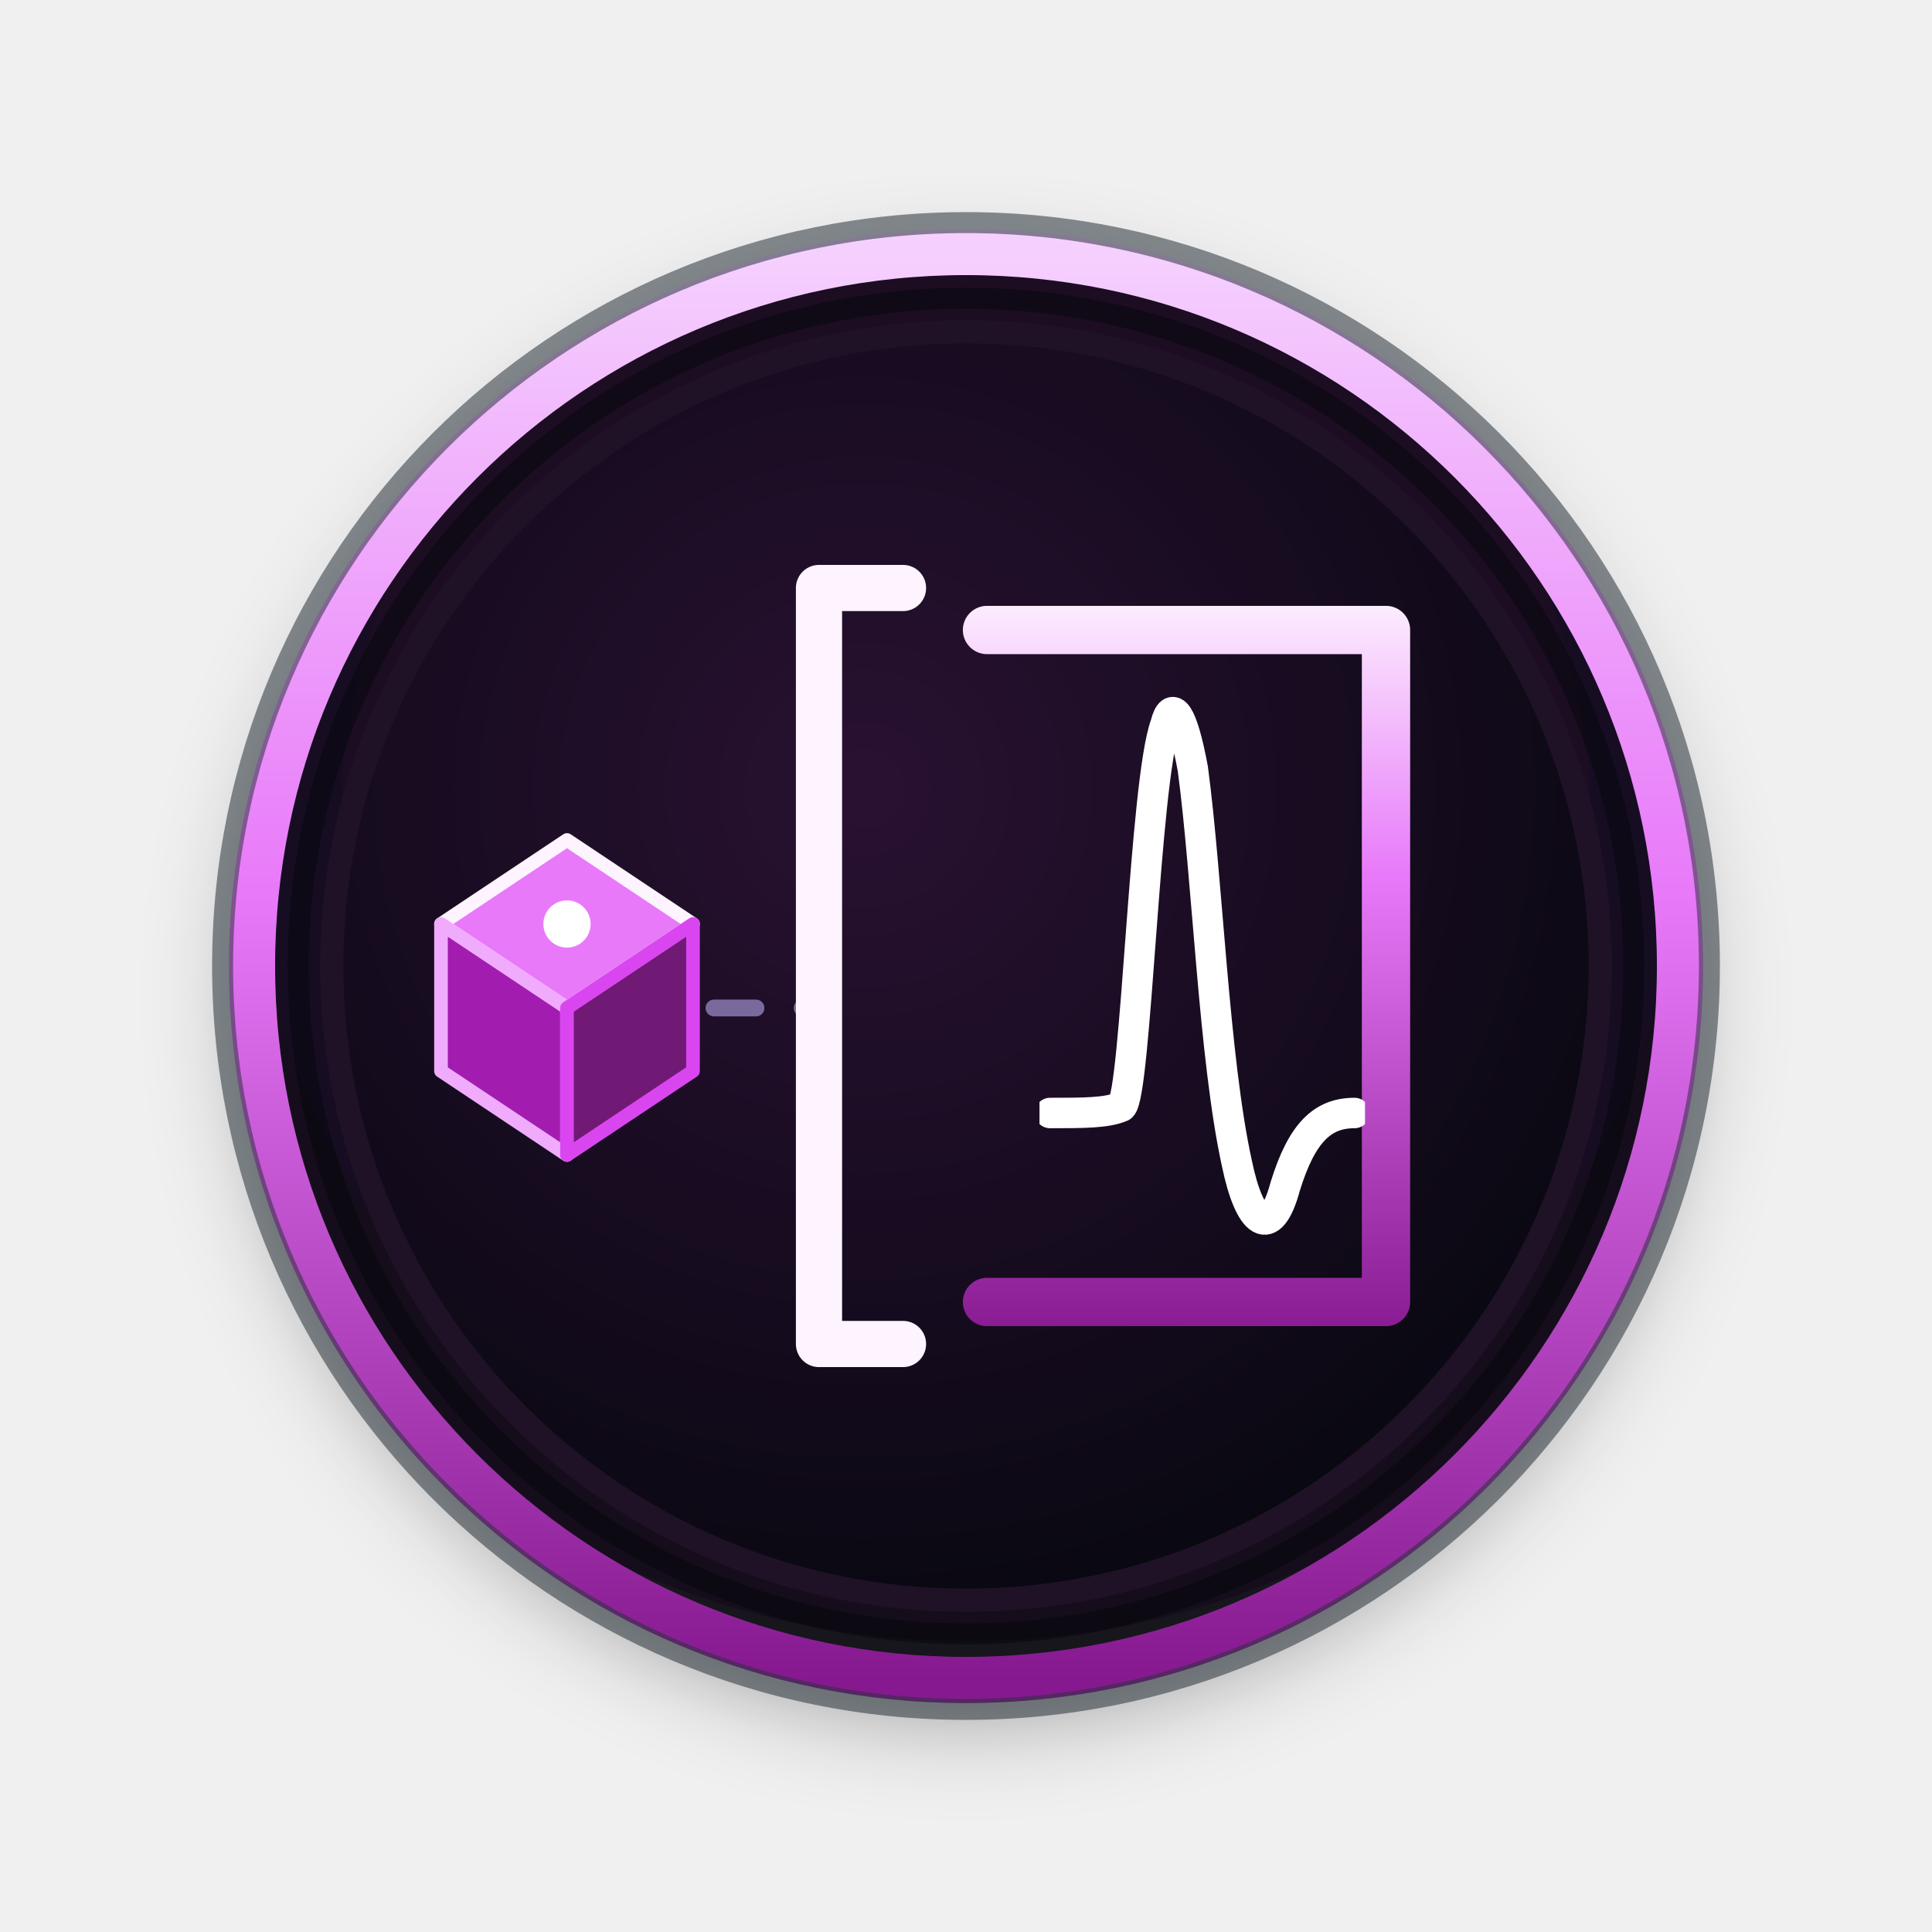
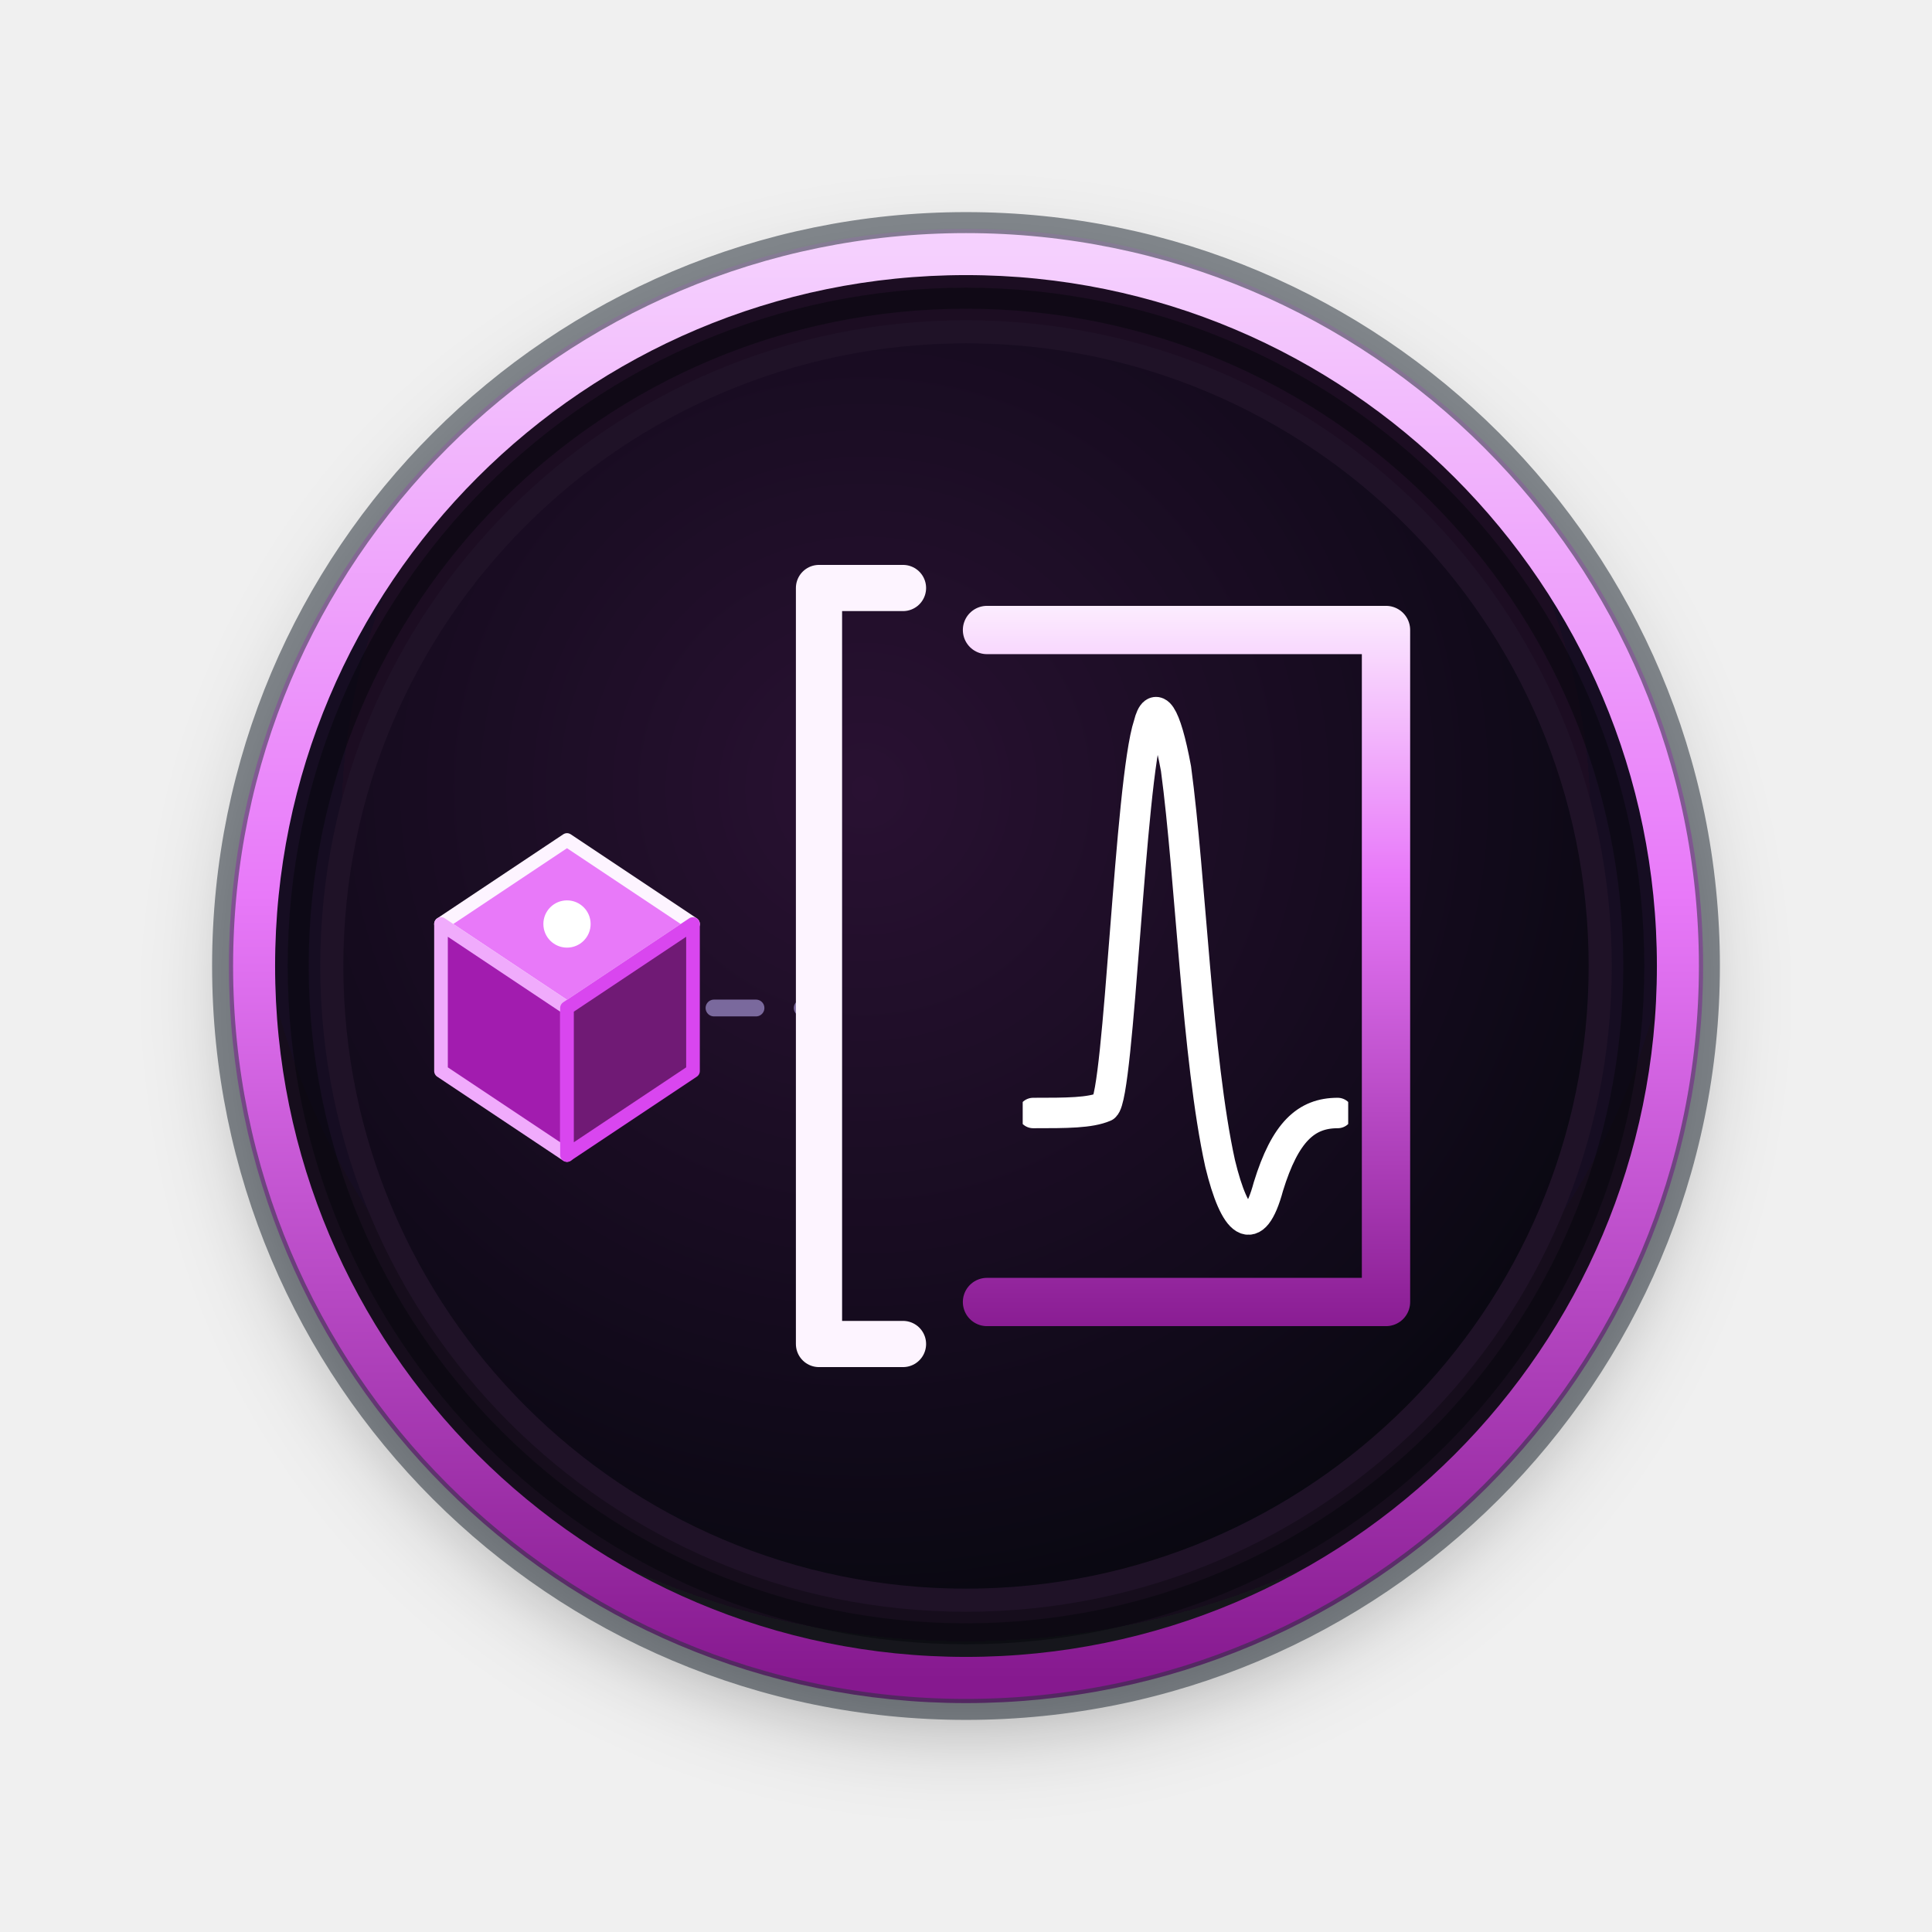
<svg xmlns="http://www.w3.org/2000/svg" viewBox="64 314 92 92" width="92" height="92" role="img" aria-label="Cortexel logo: a neuron-seeded population voxel crosses a validation bracket into one deterministic neuronal action-potential figure artifact">
  <defs>
    <radialGradient id="hubGrad" cx="50%" cy="42%" r="65%">
      <stop offset="0%" stop-color="#06281d" />
      <stop offset="100%" stop-color="#0a1117" />
    </radialGradient>
    <radialGradient id="gateGrad" cx="50%" cy="40%" r="68%">
      <stop offset="0%" stop-color="#332408" />
      <stop offset="100%" stop-color="#10131a" />
    </radialGradient>
    <radialGradient id="voxGrad" cx="50%" cy="40%" r="68%">
      <stop offset="0%" stop-color="#2a0a2e" />
      <stop offset="100%" stop-color="#10131a" />
    </radialGradient>
    <radialGradient id="galGrad" cx="50%" cy="40%" r="68%">
      <stop offset="0%" stop-color="#2a0a0a" />
      <stop offset="100%" stop-color="#10131a" />
    </radialGradient>
    <radialGradient id="hdGrad" cx="50%" cy="40%" r="68%">
      <stop offset="0%" stop-color="#042f2a" />
      <stop offset="100%" stop-color="#10131a" />
    </radialGradient>
    <radialGradient id="crebGrad" cx="50%" cy="40%" r="70%">
      <stop offset="0%" stop-color="#293716" />
      <stop offset="62%" stop-color="#19230f" />
      <stop offset="100%" stop-color="#0d1208" />
    </radialGradient>
    <filter id="nodeShadow" x="-40%" y="-40%" width="180%" height="180%">
      <feDropShadow dx="0" dy="1.5" stdDeviation="2.4" flood-color="#000000" flood-opacity="0.38" />
    </filter>
    <filter id="soft" x="-60%" y="-60%" width="220%" height="220%">
      <feGaussianBlur stdDeviation="4" result="b" />
      <feMerge>
        <feMergeNode in="b" />
        <feMergeNode in="SourceGraphic" />
      </feMerge>
    </filter>
    <filter id="edgeGlow" x="-30%" y="-30%" width="160%" height="160%">
      <feGaussianBlur stdDeviation="2.4" result="b" />
      <feMerge>
        <feMergeNode in="b" />
        <feMergeNode in="SourceGraphic" />
      </feMerge>
    </filter>
  </defs>
  <style>
    .cap        { font: 400 11px ui-monospace, SFMono-Regular, Menlo, monospace; fill: #8b949e; }
    .edge       { opacity: 0.55; }
    .edge-contract  { filter: url(#edgeGlow); }
    .contract-flow  { fill: none; stroke: #e2faff; stroke-width: 2.4; stroke-dasharray: 1.5 9; stroke-linecap: round; opacity: 0.9; }
    .contract-flow-rev { stroke-width: 2; opacity: 0.78; }
    .chip       { fill: #0d1117; stroke-width: 1.5; }
    .chip-label { font: 400 12px ui-monospace, SFMono-Regular, Menlo, monospace; fill: #c9d1d9; }
    .hub-fill   { fill: url(#hubGrad); }
    .hub-ring   { fill: none; stroke: url(#hubBezel); stroke-width: 2.2; }
    .hub-glow   { fill: none; stroke: #34d399; stroke-width: 6; stroke-opacity: 0.18; filter: url(#soft); }
    .hub-label  { font: 400 12px ui-monospace, SFMono-Regular, Menlo, monospace; fill: #6ee7b7; }
    .pidx-rail   { fill: none; stroke: #021a12; stroke-opacity: 0.9; stroke-width: 1.3; stroke-linecap: round; }
    .pidx-rail-lt{ fill: none; stroke: #34d399; stroke-opacity: 0.18; stroke-width: 1.3; stroke-linecap: round; }
    .pidx-tick   { fill: none; stroke: #047857; stroke-opacity: 0.9; stroke-width: 0.9; stroke-linecap: round; }
    .pidx-inner  { fill: none; stroke: #10b981; stroke-opacity: 0.14; stroke-width: 0.6; }
    .pidx-chan   { fill: none; stroke: #032018; stroke-width: 2.2; stroke-linecap: round; }
    .pidx-chan-lt{ fill: none; stroke: #6ee7b7; stroke-width: 0.8; stroke-linecap: round; }
    .pidx-chamfer{ fill: none; stroke: #05070b; stroke-opacity: 0.55; stroke-width: 1; }
    .pidx-rim    { fill: none; stroke: url(#pidXRim); stroke-width: 1.1; }
    .pidx-lip    { fill: none; stroke: #6ee7b7; stroke-opacity: 0.16; stroke-width: 0.5; }
    .pidx-shade  { fill: #031710; }
    .pidx-flare  { fill: #d1fae5; }
    .pidx-flare-s{ fill: #ecfdf5; }
    .pidx-syn-ring { fill: none; stroke: #a7f3d0; stroke-width: 1; }
    .pidx-girdle { fill: none; stroke: #a7f3d0; stroke-opacity: 0.55; stroke-width: 0.4; }
    .pidx-girdle-s { fill: none; stroke: #d1fae5; stroke-opacity: 0.7; stroke-width: 0.5; }
    .pidx-glint  { fill: #ecfdf5; fill-opacity: 0.7; }
    .pidx-fU-l   { fill: #6ee7b7; }
    .pidx-fU-d   { fill: #10b981; }
    .pidx-jw-edge{ fill: none; stroke: #a7f3d0; stroke-width: 0.4; stroke-opacity: 0.85; stroke-linejoin: round; }
    .pidx-syn-hot{ fill: #ecfdf5; }
    .pidx-spark-head { fill: #ecfdf5; }
    .pidx-spark-tail { fill: none; stroke: #a7f3d0; stroke-width: 1.1; stroke-linecap: round; stroke-opacity: 0.85; }
    .pid-wg      { fill: none; stroke: #043a2e; stroke-width: 2.4; stroke-linecap: round; }
    .pid-wg-lit  { fill: none; stroke: #6ee7b7; stroke-width: 0.9; stroke-linecap: round; }
    .pid-port    { fill: #34d399; }
    .pid-port-core { fill: #06281d; }
    .pid-chip    { fill: #d1fae5; }
    .pid-core-crown { fill: #6ee7b7; }
    .pid-core-bl { fill: #065f46; }
    .pid-core-br { fill: #047857; }
    .pid-core-edge { fill: none; stroke: #a7f3d0; stroke-width: 0.8; stroke-linejoin: round; }
    .pid-seam    { fill: none; stroke: #d1fae5; stroke-width: 0.7; stroke-opacity: 0.9; stroke-linecap: round; }
    .pid-facet   { fill: none; stroke: #a7f3d0; stroke-width: 0.5; stroke-opacity: 0.35; }
    .pid-hot     { fill: #ecfdf5; }
    .pid-hot-in  { fill: #f0fdf4; }
    .pid-compute { fill: none; stroke: #6ee7b7; stroke-width: 1; opacity: 0; }
    .seat-ring     { fill: none; stroke-width: 2.2; }
    .seat-groove   { fill: none; stroke: #05070b; stroke-opacity: 0.5; stroke-width: 1; }
    .seat-hairline { fill: none; stroke: #2b333d; stroke-opacity: 0.55; stroke-width: 1; }
    .seat-gate     { fill: url(#gateGrad); }
    .seat-vox      { fill: url(#voxGrad); }
    .mel-plate    { fill: url(#melPlate); }
    .mel-rock     { fill: url(#melRock); }
    .mel-fog-g    { opacity: 0.42; }
    .mel-ridge    { fill: none; stroke: #fdba74; stroke-opacity: 0.7; stroke-width: 1.3; stroke-linejoin: round; stroke-linecap: round; }
    .mel-facet    { fill: #1a0e08; }
    .mel-tin      { stroke: #000000; stroke-opacity: 0.35; stroke-width: 0.6; stroke-linejoin: round; }
    .mel-front    { fill: #ffedd5; filter: url(#edgeGlow); }
    .mel-edge     { fill: none; stroke: url(#melBezel); stroke-width: 2.4; stroke-linejoin: miter; }
    .mel-groove   { fill: none; stroke: #05070b; stroke-opacity: 0.5; stroke-width: 1; }
    .mel-hairline { fill: none; stroke: #2b333d; stroke-opacity: 0.55; stroke-width: 1; }
    .cube-label { font: 400 12px ui-monospace, SFMono-Regular, Menlo, monospace; fill: #fdba74; }
    .logo-label     { font: 400 12px ui-monospace, SFMono-Regular, Menlo, monospace; fill: #cdd6e0; }
    .prz-body     { fill: url(#przGlass); }
    .prz-edge     { fill: none; stroke: url(#przSilver); stroke-width: 2.4; }
    .prz-groove   { fill: none; stroke: #05070b; stroke-opacity: 0.5; stroke-width: 1; }
    .prz-hairline { fill: none; stroke: #2b333d; stroke-opacity: 0.55; stroke-width: 1; }
    .prz-hill     { fill: url(#przHill); }
    .prz-hill-hi  { fill: url(#przHillHi); }
    .prz-hill-ao  { fill: url(#przHillAo); }
    .prz-spill    { fill: url(#przSpill); }
    .prz-crest    { fill: none; stroke: #d8ccff; stroke-width: 1.8; stroke-linecap: round; stroke-opacity: 0.95; }
    .prz-ray      { fill: none; stroke-width: 1.4; stroke-linecap: round; stroke-opacity: 0.5; }
    .prz-ray-flow { fill: none; stroke-width: 1.9; stroke-linecap: round; stroke-dasharray: 4 22; stroke-opacity: 0.92; }
    .prz-blade    { fill: url(#przBlade); stroke: #cbd3db; stroke-width: 0.4; stroke-linejoin: round; }
    .prz-blade-core { stroke: #f8fafc; stroke-width: 0.8; stroke-linecap: round; stroke-opacity: 0.85; }
    .prz-blade-glint { stroke: #ffffff; stroke-width: 1.3; stroke-linecap: round; stroke-dasharray: 5 44; stroke-opacity: 0.95; }
    .prz-foot-hot { fill: #ffffff; }
    .tri-label  { font: 400 12px ui-monospace, SFMono-Regular, Menlo, monospace; fill: #c4b5fd; }
    .ncp-well              { fill: url(#ncpWell); stroke: #111827; stroke-width: 1.1; }
    .ncp-min-lane          { fill: none; stroke-linecap: round; }
    .ncp-min-lane-action   { stroke: #fbbf24; stroke-width: 1.8; }
    .ncp-min-lane-sense    { stroke: #67e8f9; stroke-width: 1.25; stroke-dasharray: 2.5 2.3; }
    .ncp-min-brace         { fill: none; stroke-width: 2.6; stroke-linecap: round; stroke-linejoin: round; }
    .ncp-min-brace-action  { stroke: url(#ncpBrace); }
    .ncp-min-brace-sense   { stroke: url(#ncpCyan); }
    .ncp-plane-top         { fill: #fde68a; }
    .ncp-plane-right       { fill: #67e8f9; }
    .ncp-plane-bottom      { fill: #0e7490; }
    .ncp-plane-left        { fill: #f59e0b; }
    .ncp-min-knot          { fill: none; stroke: #fff7d6; stroke-width: 0.85; stroke-linejoin: round; }
    .ncp-min-void          { fill: #050912; stroke: #ffffff; stroke-width: 0.45; }
    .ncp-min-proposal      { fill: #fbbf24; stroke: #fff7d6; stroke-width: 0.5; }
    .ncp-min-signal        { fill: #083344; stroke: #cffafe; stroke-width: 0.8; }
    .ncp-min-bind          { fill: none; stroke: #fff7d6; stroke-width: 0.85; filter: url(#edgeGlow); }
    .ncp-min-receipt       { fill: #07111d; stroke: #ffffff; stroke-width: 1.05; stroke-linejoin: round; filter: url(#edgeGlow); }
    .gate-label     { font: 400 12px ui-monospace, SFMono-Regular, Menlo, monospace; fill: #fbbf24; text-anchor: middle; }
    .flag-k     { fill: #181818; }
    .flag-r     { fill: #d8001d; }
    .flag-g     { fill: #ffcc00; }
    .flag-edge  { fill: none; stroke: #ffffff; stroke-opacity: 0.16; stroke-width: 0.6; }
    .vox-label  { font: 400 12px ui-monospace, SFMono-Regular, Menlo, monospace; fill: #f0abfc; }
    .ctx-well              { fill: url(#ctxWell); stroke: #1f1227; stroke-width: 1.1; }
    .ctx-min-voxel-top     { fill: #e879f9; stroke: #fdf4ff; stroke-width: 0.65; stroke-linejoin: round; }
    .ctx-min-voxel-left    { fill: #a21caf; stroke: #f0abfc; stroke-width: 0.65; stroke-linejoin: round; }
    .ctx-min-voxel-right   { fill: #701a75; stroke: #d946ef; stroke-width: 0.65; stroke-linejoin: round; }
    .ctx-min-neuron        { fill: #ffffff; stroke: #e879f9; stroke-width: 0.45; }
    .ctx-min-intake-lane   { fill: none; stroke: #c4b5fd; stroke-width: 0.8; stroke-opacity: 0.55; stroke-dasharray: 2 2.2; stroke-linecap: round; }
    .ctx-min-boundary      { fill: none; stroke: #fdf4ff; stroke-width: 2.2; stroke-linecap: round; stroke-linejoin: round; }
    .ctx-min-artifact      { fill: none; stroke: url(#ctxArtifactEdge); stroke-width: 2.3; stroke-linecap: round; stroke-linejoin: round; }
    .ctx-min-action-potential { fill: none; stroke: #ffffff; stroke-width: 1.45; stroke-linecap: round; stroke-linejoin: round; }
    .ctx-min-token         { fill: #fdf4ff; stroke: #e879f9; stroke-width: 0.45; filter: url(#edgeGlow); }
    .ctx-min-scan          { stroke: #ffffff; stroke-width: 1.2; stroke-linecap: round; filter: url(#edgeGlow); }
    .seat-creb     { fill: url(#crebGrad); }
    .creb-signal   { fill: none; stroke: #b6cf86; stroke-opacity: 0.7; stroke-width: 1.2; }
    .creb-xhair    { fill: none; stroke: #a8c07a; stroke-opacity: 0.7; stroke-width: 1.3; stroke-linecap: round; }
    .creb-eye-core { fill: #ff6b5e; }
    .creb-eye-hot  { fill: #fff1f0; }
    .raven-label { font: 400 12px ui-monospace, SFMono-Regular, Menlo, monospace; fill: #9caf88; }
    .raven-cursor { fill: #9caf88; }
    .radar-label  { font: 400 12px ui-monospace, SFMono-Regular, Menlo, monospace; fill: #38bdf8; }
    .mw-iris      { fill: #101a26; stroke: #38bdf8; stroke-opacity: 0.25; stroke-width: 1; }
    .mw-well      { fill: url(#mwWell); }
    .mw-core      { fill: url(#mwCore); }
    .mw-aphex     { fill: none; stroke: #e0f2fe; stroke-opacity: 0.45; stroke-width: 0.8; stroke-linejoin: round; }
    .mw-blade     { fill: none; stroke: #7dd3fc; stroke-opacity: 0.55; stroke-width: 1.2; }
    .mw-blade-sh  { fill: none; stroke: #05070b; stroke-opacity: 0.7; stroke-width: 1.2; }
    .mw-inner     { fill: none; stroke: url(#mwBezel); stroke-width: 1.6; stroke-opacity: 0.9; stroke-linecap: round; }
    .mw-notch     { fill: none; stroke: #bae6fd; stroke-width: 1.4; stroke-linejoin: round; stroke-linecap: round; }
    .mw-tick      { stroke: #38bdf8; stroke-opacity: 0.4; stroke-width: 1; }
    .mw-dot       { fill: #7dd3fc; fill-opacity: 0.16; }
    .mw-lock      { fill: none; stroke: #ef4444; stroke-width: 1.2; stroke-linecap: round; stroke-linejoin: round; }
    .mw-lock-dot  { fill: #ff6b5e; }
    .mw-lock-g    { fill: none; stroke: #4ade80; stroke-width: 1.2; stroke-linecap: round; stroke-linejoin: round; }
    .mw-lock-g-dot{ fill: #86efac; }
    .mw-lock-y    { fill: none; stroke: #facc15; stroke-width: 1.2; stroke-linecap: round; stroke-linejoin: round; }
    .mw-lock-y-dot{ fill: #fde047; }
    .mw-lock-o    { fill: none; stroke: #fb923c; stroke-width: 1.2; stroke-linecap: round; stroke-linejoin: round; }
    .mw-lock-o-dot{ fill: #fdba74; }
    .mw-drone-arm { fill: none; stroke: #7dd3fc; stroke-width: 1.4; stroke-linecap: round; }
    .mw-rotor     { fill: #12283b; stroke: #7dd3fc; stroke-width: 1.2; }
    .mw-hub       { fill: #f0f9ff; }
    .mw-ring      { fill: none; stroke: url(#mwBezel); stroke-width: 2.2; }
    .mw-groove    { fill: none; stroke: #05070b; stroke-opacity: 0.5; stroke-width: 1; }
    .mw-hairline  { fill: none; stroke: #2b333d; stroke-opacity: 0.55; stroke-width: 1; }
    .seat-gal   { fill: url(#galGrad); }
    .gal-signal { fill: none; stroke: #ef4444; stroke-opacity: 0.7; stroke-width: 1.1; }
    .gal-fiber  { fill: none; stroke: #22d3ee; stroke-opacity: 0.75; stroke-width: 1.4; stroke-linecap: round; }
    .gal-pulse  { fill: none; stroke: #a5f3fc; stroke-opacity: 0.95; stroke-width: 1.4; stroke-linecap: round; stroke-dasharray: 3 40; }
    .gal-port   { fill: #0a121c; stroke: #22d3ee; stroke-opacity: 0.9; stroke-width: 1; }
    .gal-jack   { fill: #a5f3fc; fill-opacity: 0.85; }
    .gal-plate  { fill: url(#galPlateG); stroke: #22d3ee; stroke-opacity: 0.9; stroke-width: 1.2; stroke-linejoin: miter; }
    .gal-crest  { stroke: #22d3ee; stroke-opacity: 0.28; stroke-width: 0.6; stroke-linejoin: miter; }
    .gal-slit   { fill: #05070b; stroke: #22d3ee; stroke-opacity: 0.55; stroke-width: 0.8; stroke-linejoin: miter; }
    .gal-hotf   { fill: #ef4444; }
    .gal-label  { font: 400 12px ui-monospace, SFMono-Regular, Menlo, monospace; fill: #ef4444; }
    .seat-hd         { fill: url(#hdGrad); }
    .hd-void         { fill: #03211d; }
    .hd-frame        { fill: url(#haldirArch); stroke: #0f766e; stroke-width: 0.5; stroke-opacity: 0.7; }
    .hd-speed        { fill: none; stroke: #5eead4; stroke-width: 0.6; stroke-opacity: 0.4; stroke-linecap: round; }
    .hd-thresh       { fill: none; stroke: #2dd4bf; stroke-width: 1.6; stroke-linecap: round; stroke-opacity: 0.85; }
    .hd-beam         { fill: none; stroke: #ef4444; stroke-width: 1.4; stroke-linecap: round; stroke-opacity: 0.92; }
    .hd-diode        { fill: #ff3b47; }
    .hd-diode-hot    { fill: #ffe1dd; }
    .hd-core         { fill: #ef4444; }
    .hd-core-facet   { fill: #ff9d94; fill-opacity: 0.95; }
    .hd-core-hot     { fill: #fff1f0; }
    .hd-coreglow     { fill: url(#hdCoreGlow); }
    .hd-sun          { fill: none; stroke: #ff6b5e; stroke-width: 0.8; stroke-opacity: 0.85; stroke-linecap: round; }
    .hd-scan         { fill: #ffd9d4; }
    .hd-tok-in       { fill: #ff6b5e; }
    .hd-tok-out      { fill: #fff1f0; }
    .hd-flash        { fill: #fff1f0; }
    .haldir-label    { font: 400 12px ui-monospace, SFMono-Regular, Menlo, monospace; fill: #2dd4bf; }
    .cba-label       { font: 400 12px ui-monospace, SFMono-Regular, Menlo, monospace; fill: #93c5fd; }
    .cba-glow        { fill: none; stroke: #7dd3fc; stroke-width: 3.5; stroke-opacity: 0.22; filter: url(#soft); stroke-linejoin: round; }
    .cba-plate       { fill: url(#cbaPlate); }
    .cba-bezel       { fill: none; stroke: url(#cbaBezel); stroke-width: 2.4; stroke-linejoin: round; }
    .cba-groove      { fill: none; stroke: #05070b; stroke-opacity: 0.68; stroke-width: 1; stroke-linejoin: round; }
    .cba-hairline    { fill: none; stroke: #2b333d; stroke-opacity: 0.6; stroke-width: 1; stroke-linejoin: round; }
    .cba-grid        { fill: none; stroke: #60a5fa; stroke-width: 0.6; stroke-opacity: 0.09; }
    .cba-tick        { stroke: #8be7f2; stroke-width: 0.9; stroke-opacity: 0.55; stroke-linecap: round; }
    .cba-envelope    { fill: none; stroke: #60a5fa; stroke-width: 1; stroke-opacity: 0.45; stroke-linecap: round; }
    .cba-envelope-soft { stroke: #8be7f2; stroke-opacity: 0.16; stroke-dasharray: 1 5; }
    .cba-base        { fill: #091827; stroke: #60a5fa; stroke-width: 1.1; stroke-linejoin: round; }
    .cba-desk-top    { fill: #173c66; stroke: #9cecf4; stroke-width: 0.8; stroke-linejoin: round; }
    .cba-desk-apron  { fill: #0b2038; stroke: #60a5fa; stroke-width: 0.65; }
    .cba-desk-leg    { fill: #091827; stroke: #60a5fa; stroke-width: 0.7; stroke-linejoin: round; }
    .cba-source-pad  { fill: #102842; stroke: #7dd3fc; stroke-width: 0.75; stroke-linejoin: round; }
    .cba-link-a      { fill: url(#cbaArmA); stroke: #9cecf4; stroke-width: 0.8; stroke-linejoin: round; }
    .cba-link-b      { fill: url(#cbaArmB); stroke: #9cecf4; stroke-width: 0.8; stroke-linejoin: round; }
    .cba-link-rail   { fill: none; stroke: #d7fbff; stroke-opacity: 0.58; stroke-width: 0.8; stroke-linecap: round; }
    .cba-servo       { fill: url(#cbaServo); stroke: #9cecf4; stroke-width: 1.3; }
    .cba-encoder     { fill: none; stroke: #60a5fa; stroke-width: 1.1; stroke-dasharray: 2 2; }
    .cba-servo-hot   { fill: #e2faff; stroke: #ffffff; stroke-width: 0.55; }
    .cba-tool        { fill: none; stroke: #9cecf4; stroke-width: 3.8; stroke-linecap: round; }
    .cba-palm        { fill: none; stroke: #d7fbff; stroke-width: 2.4; stroke-linecap: round; }
    .cba-finger      { fill: none; stroke: #d7fbff; stroke-width: 1.6; stroke-linecap: round; stroke-linejoin: round; }
    .cba-voxel-top   { fill: #f8fafc; stroke: #ffffff; stroke-width: 0.8; stroke-linejoin: round; }
    .cba-voxel-left  { fill: #cbd5e1; stroke: #e2faff; stroke-width: 0.8; stroke-linejoin: round; }
    .cba-voxel-right { fill: #64748b; stroke: #bfdbfe; stroke-width: 0.8; stroke-linejoin: round; }
    .cba-voxel-mesh  { fill: none; stroke: #ffffff; stroke-width: 0.5; stroke-opacity: 0.78; }
    .cba-contact     { fill: none; stroke: #d7fbff; stroke-width: 1.1; }
    .atlas-dataset-disc { fill: #07111d; stroke-width: 1.35; }
    .atlas-dataset-ring { fill: none; stroke: #f8fafc; stroke-width: 0.65; stroke-opacity: 0.3; }
    .rfa-label       { font: 400 12px ui-monospace, SFMono-Regular, Menlo, monospace; fill: #fda4af; }
    .rfa-glow        { fill: none; stroke: #fda4af; stroke-width: 2; stroke-opacity: 0.12; stroke-linejoin: round; }
    .rfa-plate       { fill: url(#rfaPlate); }
    .rfa-bezel       { fill: none; stroke: url(#rfaBezel); stroke-width: 2.4; stroke-linejoin: round; }
    .rfa-groove      { fill: none; stroke: #05070b; stroke-opacity: 0.7; stroke-width: 1; stroke-linejoin: round; }
    .rfa-hairline    { fill: none; stroke: #2b333d; stroke-opacity: 0.58; stroke-width: 1; stroke-linejoin: round; }
    .rfa-contour     { fill: none; stroke: #fda4af; stroke-width: 0.65; stroke-opacity: 0.15; stroke-linecap: round; }
    .rfa-contour-a   { stroke-opacity: 0.19; }
    .rfa-sheet-back  { fill: #12070b; stroke: #881337; stroke-width: 0.75; stroke-opacity: 0.75; }
    .rfa-sheet-mid   { fill: #260810; stroke: #be123c; stroke-width: 0.75; stroke-opacity: 0.68; }
    .rfa-sheet-front { fill: #3a0a17; stroke: #fda4af; stroke-width: 0.8; stroke-opacity: 0.62; }
    .rfa-index-rail  { fill: none; stroke: #fb7185; stroke-width: 0.7; stroke-opacity: 0.48; stroke-linecap: round; }
    .rfa-index-tick  { stroke: #fecdd3; stroke-width: 0.7; stroke-opacity: 0.6; stroke-linecap: round; }
    .rfa-record      { fill: #17070c; fill-opacity: 0.94; stroke: #fda4af; stroke-width: 0.8; stroke-opacity: 0.62; }
    .rfa-sample      { fill: none; stroke: #ffe4e6; stroke-width: 0.75; stroke-opacity: 0.88; stroke-linecap: round; stroke-linejoin: round; }
    .rfa-focus       { fill: none; stroke: #fff1f2; stroke-width: 1.05; stroke-linecap: round; filter: url(#edgeGlow); }
    .wg-rule    { stroke: #30363d; stroke-width: 1; stroke-opacity: 0.55; }
    .wg-bracket { fill: none; stroke: #fbbf24; stroke-width: 1.5; stroke-linecap: round; stroke-opacity: 0.85; }
    .panel      { fill: #ffffff; fill-opacity: 0.022; stroke: #ffffff; stroke-opacity: 0.07; }
    text { paint-order: stroke; stroke: #0d1117; stroke-width: 2.6; stroke-linejoin: round; text-transform: uppercase; letter-spacing: 2.5px; }
    text { stroke: #ffffff; }
      .cap { fill: #57606a; }
      .contract-flow { stroke: #22d3ee; }
      .chip { fill: #ffffff; }
      .chip-label { fill: #1f2328; }
      .hub-glow { stroke: #059669; stroke-opacity: 0.12; }
      .hub-label { fill: #059669; }
      .logo-label { fill: #57626f; }
      .tri-label { fill: #6d28d9; }
      .gate-label { fill: #b45309; }
      .cube-label { fill: #c2410c; }
      .flag-edge { stroke: #000000; stroke-opacity: 0.25; }
      .vox-label { fill: #c026d3; }
      .raven-label { fill: #4b5320; }
      .raven-cursor { fill: #4b5320; }
      .radar-label { fill: #0284c7; }
      .gal-label { fill: #dc2626; }
      .haldir-label { fill: #0d9488; }
      .cba-label { fill: #1d4ed8; }
      .cba-hairline { stroke: #334155; stroke-opacity: 0.42; }
      .cba-glow { stroke-opacity: 0.13; }
      .rfa-label { fill: #be123c; }
      .rfa-hairline { stroke: #4c0519; stroke-opacity: 0.38; }
      .rfa-glow { stroke-opacity: 0.08; }
      .wg-rule { stroke: #d0d7de; stroke-opacity: 0.9; }
      .wg-bracket { stroke: #b45309; }
      .panel { fill: #0b1f2a; fill-opacity: 0.025; stroke: #0b1f2a; stroke-opacity: 0.08; }
    @media (prefers-reduced-motion: reduce) { animate, animateMotion, animateTransform { display: none; } }
  </style>
  <g class="ctx-mark">
    <defs>
      <linearGradient id="voxBezel" x1="0" y1="326" x2="0" y2="394" gradientUnits="userSpaceOnUse">
        <stop offset="0%" stop-color="#f5d0fe" />
        <stop offset="45%" stop-color="#e879f9" />
        <stop offset="100%" stop-color="#86198f" />
      </linearGradient>
    </defs>
    <g filter="url(#nodeShadow)">
      <circle cx="110" cy="360" r="34" class="seat-vox" />
    </g>
    <circle cx="110" cy="360" r="34" stroke="url(#voxBezel)" class="seat-ring" />
    <circle cx="110" cy="360" r="31.8" class="seat-groove" />
    <circle cx="110" cy="360" r="35.4" class="seat-hairline" />
    <defs>
      <radialGradient id="ctxWell" cx="42%" cy="36%" r="74%">
        <stop offset="0%" stop-color="#291132" />
        <stop offset="68%" stop-color="#110a1a" />
        <stop offset="100%" stop-color="#05070c" />
      </radialGradient>
      <linearGradient id="ctxArtifactEdge" x1="0" y1="342" x2="0" y2="378" gradientUnits="userSpaceOnUse">
        <stop offset="0%" stop-color="#fdf4ff" />
        <stop offset="38%" stop-color="#e879f9" />
        <stop offset="100%" stop-color="#86198f" />
      </linearGradient>
      <clipPath id="ctxActionPotentialClip">
-         <rect x="113.5" y="346" width="15.5" height="29">
+         <rect x="112.7" y="346" width="15.5" height="29">
          <animate attributeName="width" values="15.5;15.5;0;0;15.5;15.5" keyTimes="0;0.02;0.05;0.43;0.61;1" dur="8.4s" repeatCount="indefinite" />
        </rect>
      </clipPath>
    </defs>
    <circle cx="110" cy="360" r="30.2" class="ctx-well" />
    <g class="ctx-min-voxel">
      <polygon points="85,358 91,354 97,358 91,362" class="ctx-min-voxel-top" />
      <polygon points="85,358 91,362 91,369 85,365" class="ctx-min-voxel-left" />
      <polygon points="97,358 91,362 91,369 97,365" class="ctx-min-voxel-right" />
      <circle cx="91" cy="358" r="1.35" class="ctx-min-neuron" />
    </g>
    <path d="M98 362H103" class="ctx-min-intake-lane" />
    <path d="M107 342H103V378H107" class="ctx-min-boundary" />
    <path d="M111 344H130V376H111" class="ctx-min-artifact" />
-     <path d="M114 367              C115.6 367 116.7 367 117.4 366.7              C118.1 366.2 118.5 351.2 119.5 348.5              C119.8 347.3 120.3 347.9 120.8 350.6              C121.5 355.8 121.8 364.4 122.9 369.4              C123.5 372.3 124.5 373.1 125.2 370.5              C126 367.9 127 367 128.5 367" class="ctx-min-action-potential" clip-path="url(#ctxActionPotentialClip)" />
+     <path d="M113.2 367              C114.8 367 115.9 367 116.6 366.7              C117.3 366.2 117.8 351.2 118.7 348.5              C119 347.3 119.5 347.9 120 350.6              C120.7 355.8 121 364.4 122.1 369.4              C122.8 372.3 123.7 373.1 124.4 370.5              C125.2 367.9 126.2 367 127.7 367" class="ctx-min-action-potential" clip-path="url(#ctxActionPotentialClip)" />
    <polygon points="88,362 91,360 94,362 91,364" class="ctx-min-token" opacity="0">
      <animateTransform attributeName="transform" type="translate" values="0 0;0 0;12 0;12 0;0 0" keyTimes="0;0.10;0.27;0.90;1" dur="8.4s" repeatCount="indefinite" />
      <animate attributeName="opacity" values="0;0;1;1;0;0" keyTimes="0;0.08;0.11;0.28;0.32;1" dur="8.4s" repeatCount="indefinite" />
    </polygon>
    <line x1="103" y1="346" x2="103" y2="352" class="ctx-min-scan" opacity="0">
      <animateTransform attributeName="transform" type="translate" values="0 0;0 0;0 22;0 22;0 0" keyTimes="0;0.28;0.43;0.90;1" dur="8.4s" repeatCount="indefinite" />
      <animate attributeName="opacity" values="0;0;1;1;0;0" keyTimes="0;0.26;0.29;0.41;0.44;1" dur="8.4s" repeatCount="indefinite" />
    </line>
  </g>
</svg>
